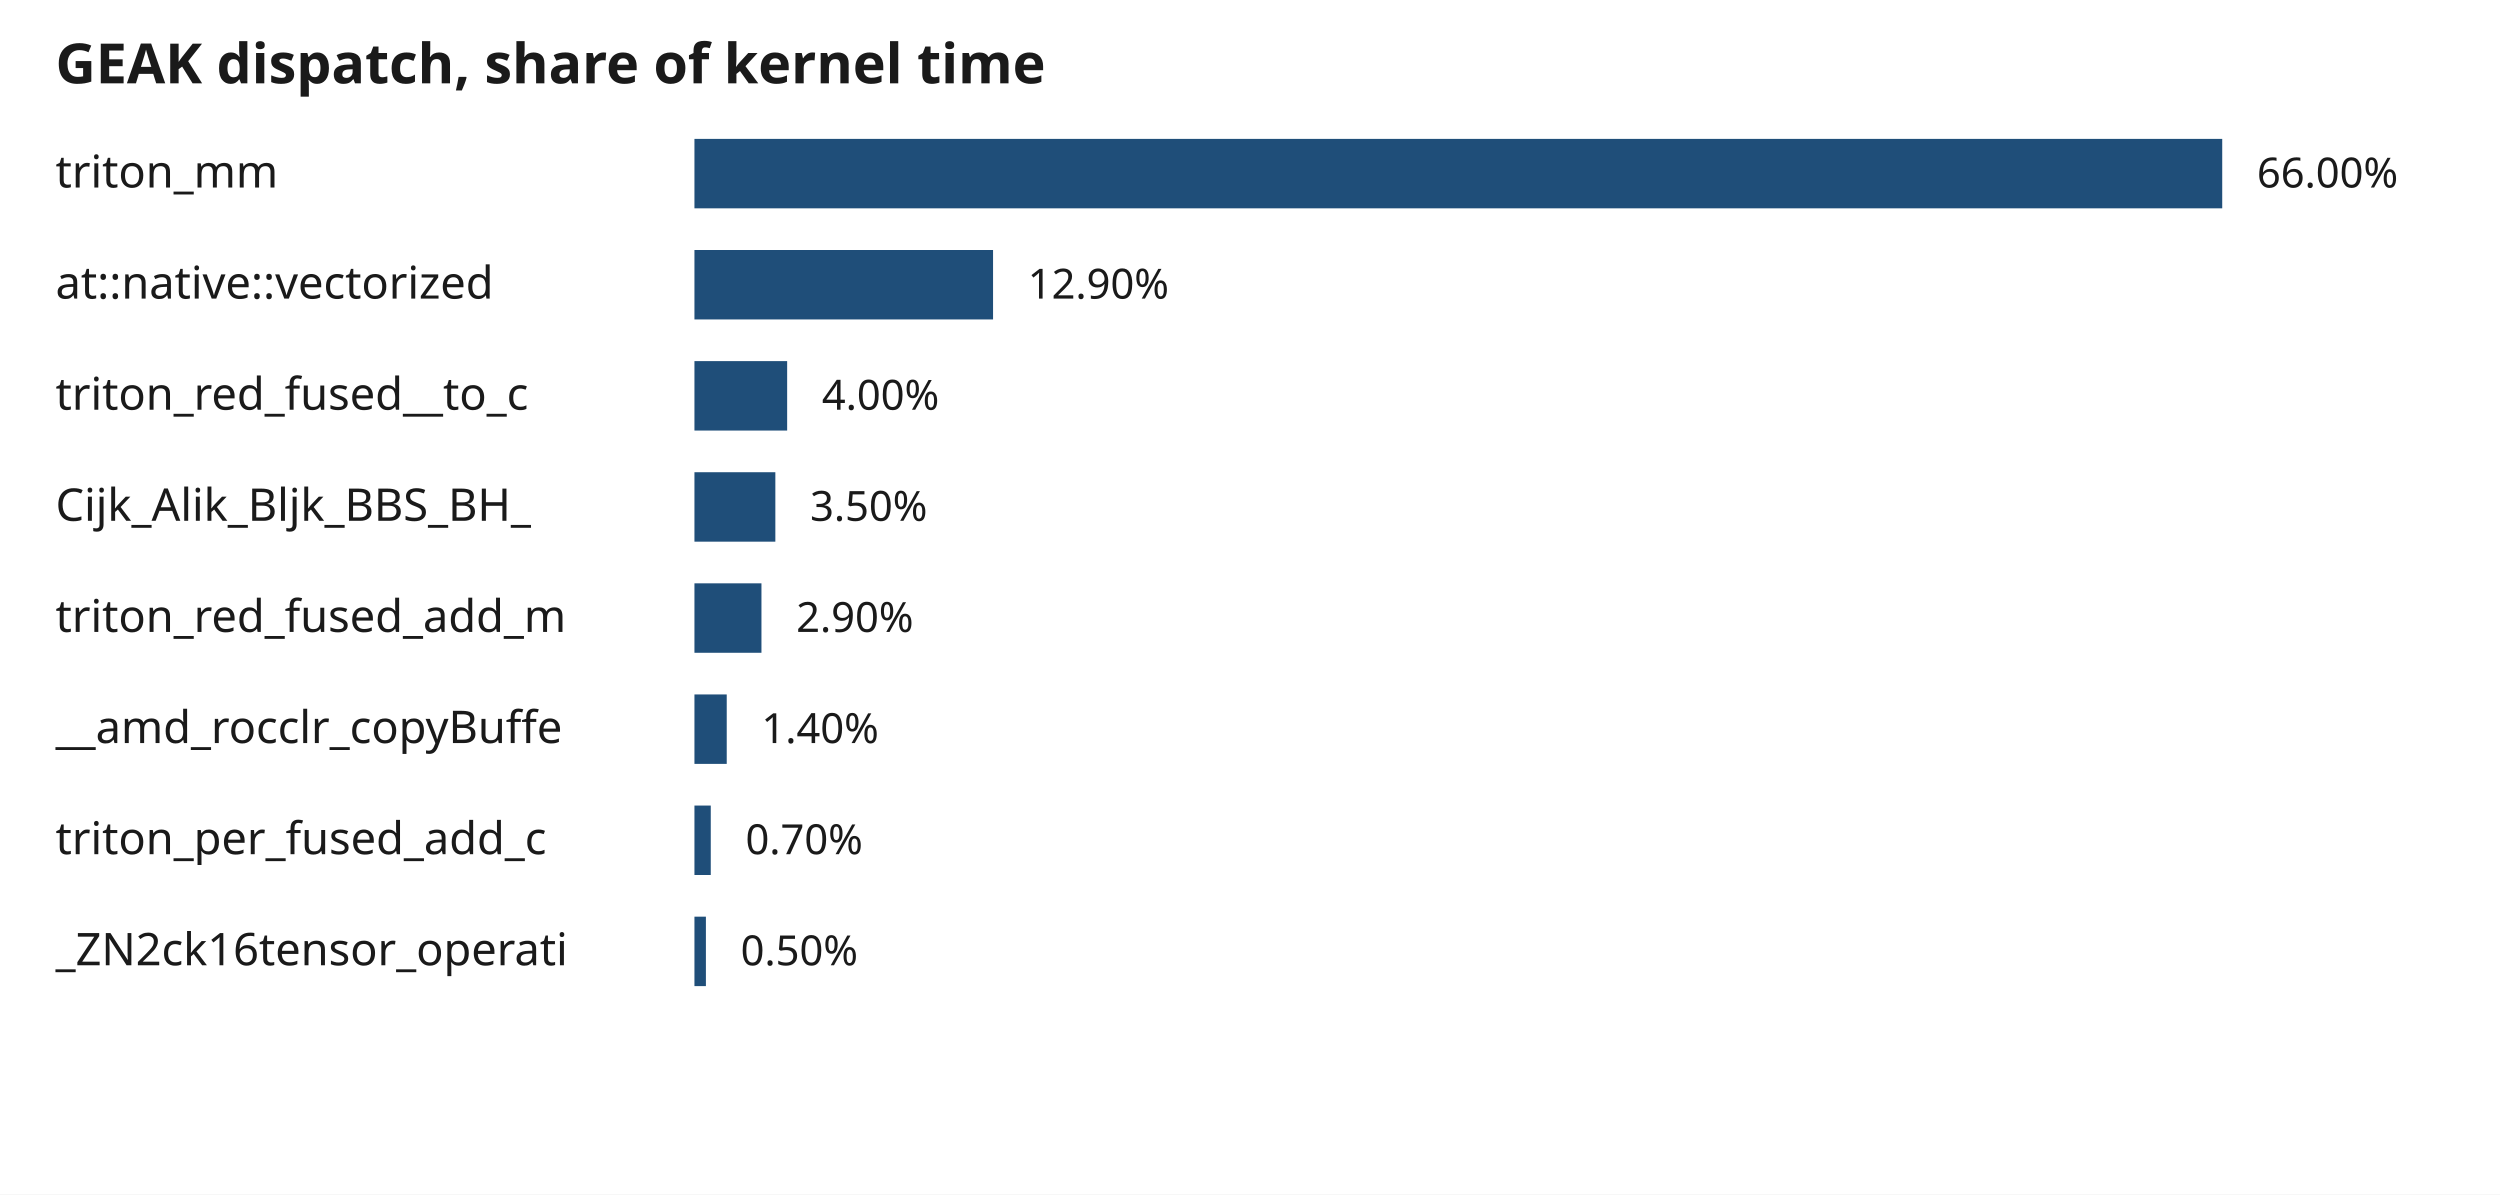
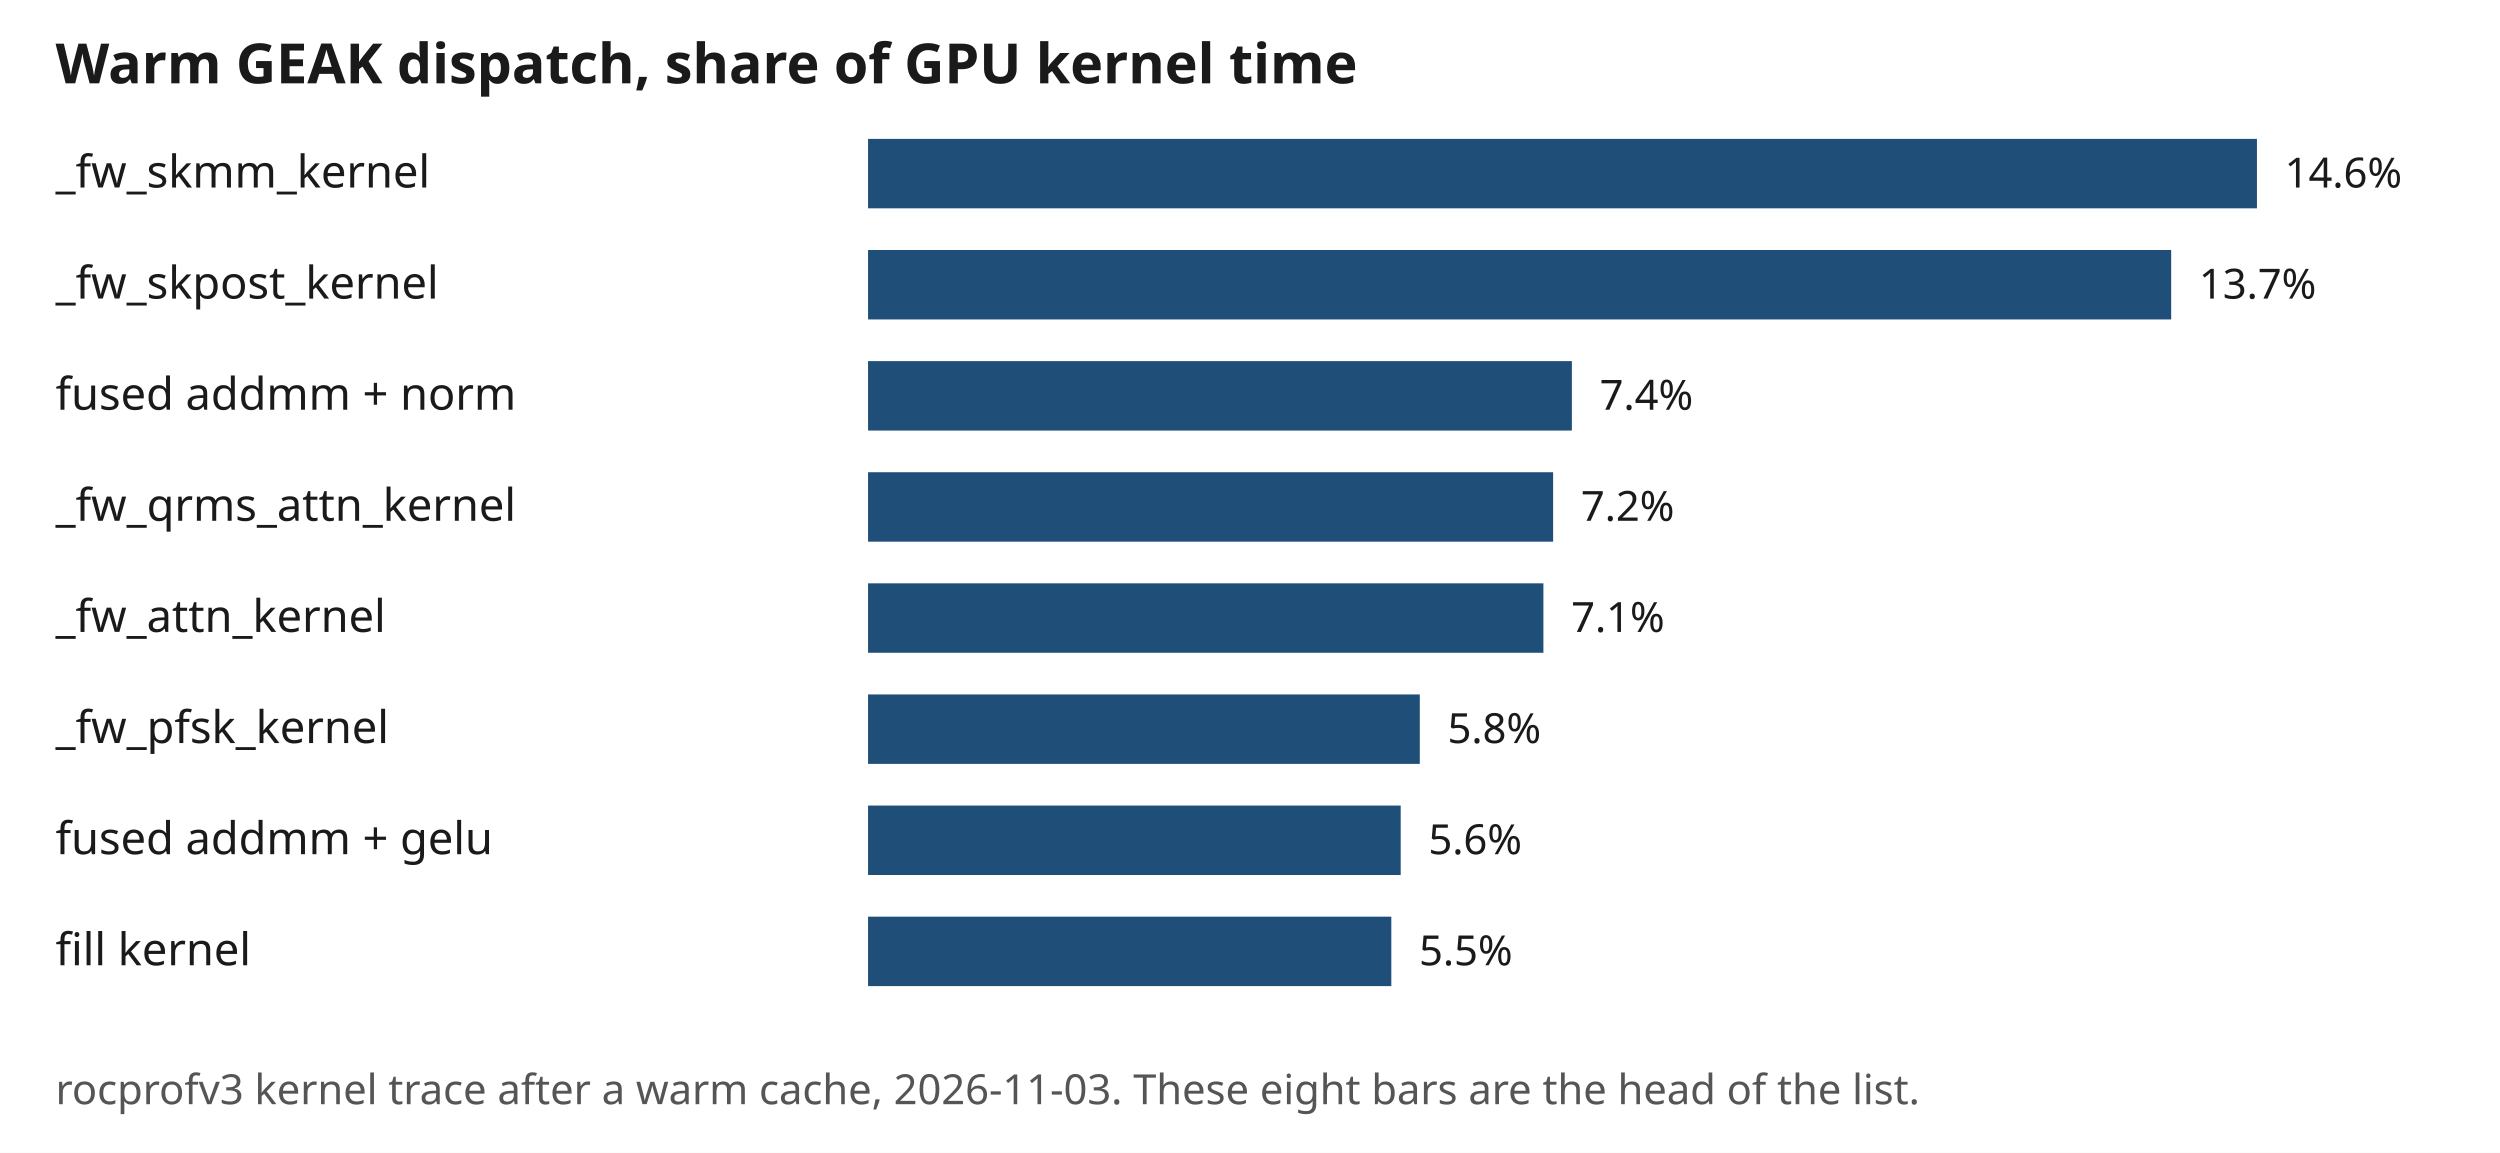
- <svg xmlns="http://www.w3.org/2000/svg" width="720" height="344" viewBox="0 0 720 344" role="img" aria-label="GEAK dispatch, share of kernel time">
+ <svg xmlns="http://www.w3.org/2000/svg" width="720" height="332" viewBox="0 0 720 332" role="img" aria-label="Warm GEAK dispatch, share of GPU kernel time">
  <rect width="100%" height="100%" fill="#ffffff" />
  <style>text{font-family:sans-serif;fill:#1a1a1a} .muted{fill:#555}</style>
-   <text x="16" y="24" font-size="16" font-weight="600">GEAK dispatch, share of kernel time</text>
-   <text x="16" y="54" font-size="13">triton_mm</text>
-   <rect x="200" y="40" width="440.0" height="20" fill="#1f4e79" />
-   <text x="650.0" y="54" font-size="12">66.00%</text>
-   <text x="16" y="86" font-size="13">at::native::vectorized</text>
-   <rect x="200" y="72" width="86.0" height="20" fill="#1f4e79" />
-   <text x="296.0" y="86" font-size="12">12.90%</text>
-   <text x="16" y="118" font-size="13">triton_red_fused__to_c</text>
-   <rect x="200" y="104" width="26.7" height="20" fill="#1f4e79" />
-   <text x="236.7" y="118" font-size="12">4.00%</text>
-   <text x="16" y="150" font-size="13">Cijk_Alik_Bljk_BBS_BH_</text>
-   <rect x="200" y="136" width="23.3" height="20" fill="#1f4e79" />
-   <text x="233.3" y="150" font-size="12">3.50%</text>
-   <text x="16" y="182" font-size="13">triton_red_fused_add_m</text>
-   <rect x="200" y="168" width="19.3" height="20" fill="#1f4e79" />
-   <text x="229.3" y="182" font-size="12">2.90%</text>
-   <text x="16" y="214" font-size="13">__amd_rocclr_copyBuffe</text>
-   <rect x="200" y="200" width="9.3" height="20" fill="#1f4e79" />
-   <text x="219.3" y="214" font-size="12">1.40%</text>
-   <text x="16" y="246" font-size="13">triton_per_fused_add_c</text>
-   <rect x="200" y="232" width="4.7" height="20" fill="#1f4e79" />
-   <text x="214.7" y="246" font-size="12">0.70%</text>
-   <text x="16" y="278" font-size="13">_ZN2ck16tensor_operati</text>
-   <rect x="200" y="264" width="3.3" height="20" fill="#1f4e79" />
-   <text x="213.3" y="278" font-size="12">0.50%</text>
+   <text x="16" y="24" font-size="16" font-weight="600">Warm GEAK dispatch, share of GPU kernel time</text>
+   <text x="16" y="54" font-size="13">_fw_skmm_kernel</text>
+   <rect x="250" y="40" width="400.0" height="20" fill="#1f4e79" />
+   <text x="658.0" y="54" font-size="12">14.6%</text>
+   <text x="16" y="86" font-size="13">_fw_skpost_kernel</text>
+   <rect x="250" y="72" width="375.3" height="20" fill="#1f4e79" />
+   <text x="633.3" y="86" font-size="12">13.7%</text>
+   <text x="16" y="118" font-size="13">fused addmm + norm</text>
+   <rect x="250" y="104" width="202.7" height="20" fill="#1f4e79" />
+   <text x="460.7" y="118" font-size="12">7.4%</text>
+   <text x="16" y="150" font-size="13">_fw_qrms_attn_kernel</text>
+   <rect x="250" y="136" width="197.3" height="20" fill="#1f4e79" />
+   <text x="455.3" y="150" font-size="12">7.2%</text>
+   <text x="16" y="182" font-size="13">_fw_attn_kernel</text>
+   <rect x="250" y="168" width="194.5" height="20" fill="#1f4e79" />
+   <text x="452.5" y="182" font-size="12">7.1%</text>
+   <text x="16" y="214" font-size="13">_fw_pfsk_kernel</text>
+   <rect x="250" y="200" width="158.9" height="20" fill="#1f4e79" />
+   <text x="416.9" y="214" font-size="12">5.8%</text>
+   <text x="16" y="246" font-size="13">fused addmm + gelu</text>
+   <rect x="250" y="232" width="153.4" height="20" fill="#1f4e79" />
+   <text x="411.4" y="246" font-size="12">5.6%</text>
+   <text x="16" y="278" font-size="13">fill kernel</text>
+   <rect x="250" y="264" width="150.7" height="20" fill="#1f4e79" />
+   <text x="408.7" y="278" font-size="12">5.5%</text>
+   <text x="16" y="318" font-size="12" class="muted">rocprofv3 kernel trace after a warm cache, 2026-11-03. These eight bars are the head of the list.</text>
</svg>
